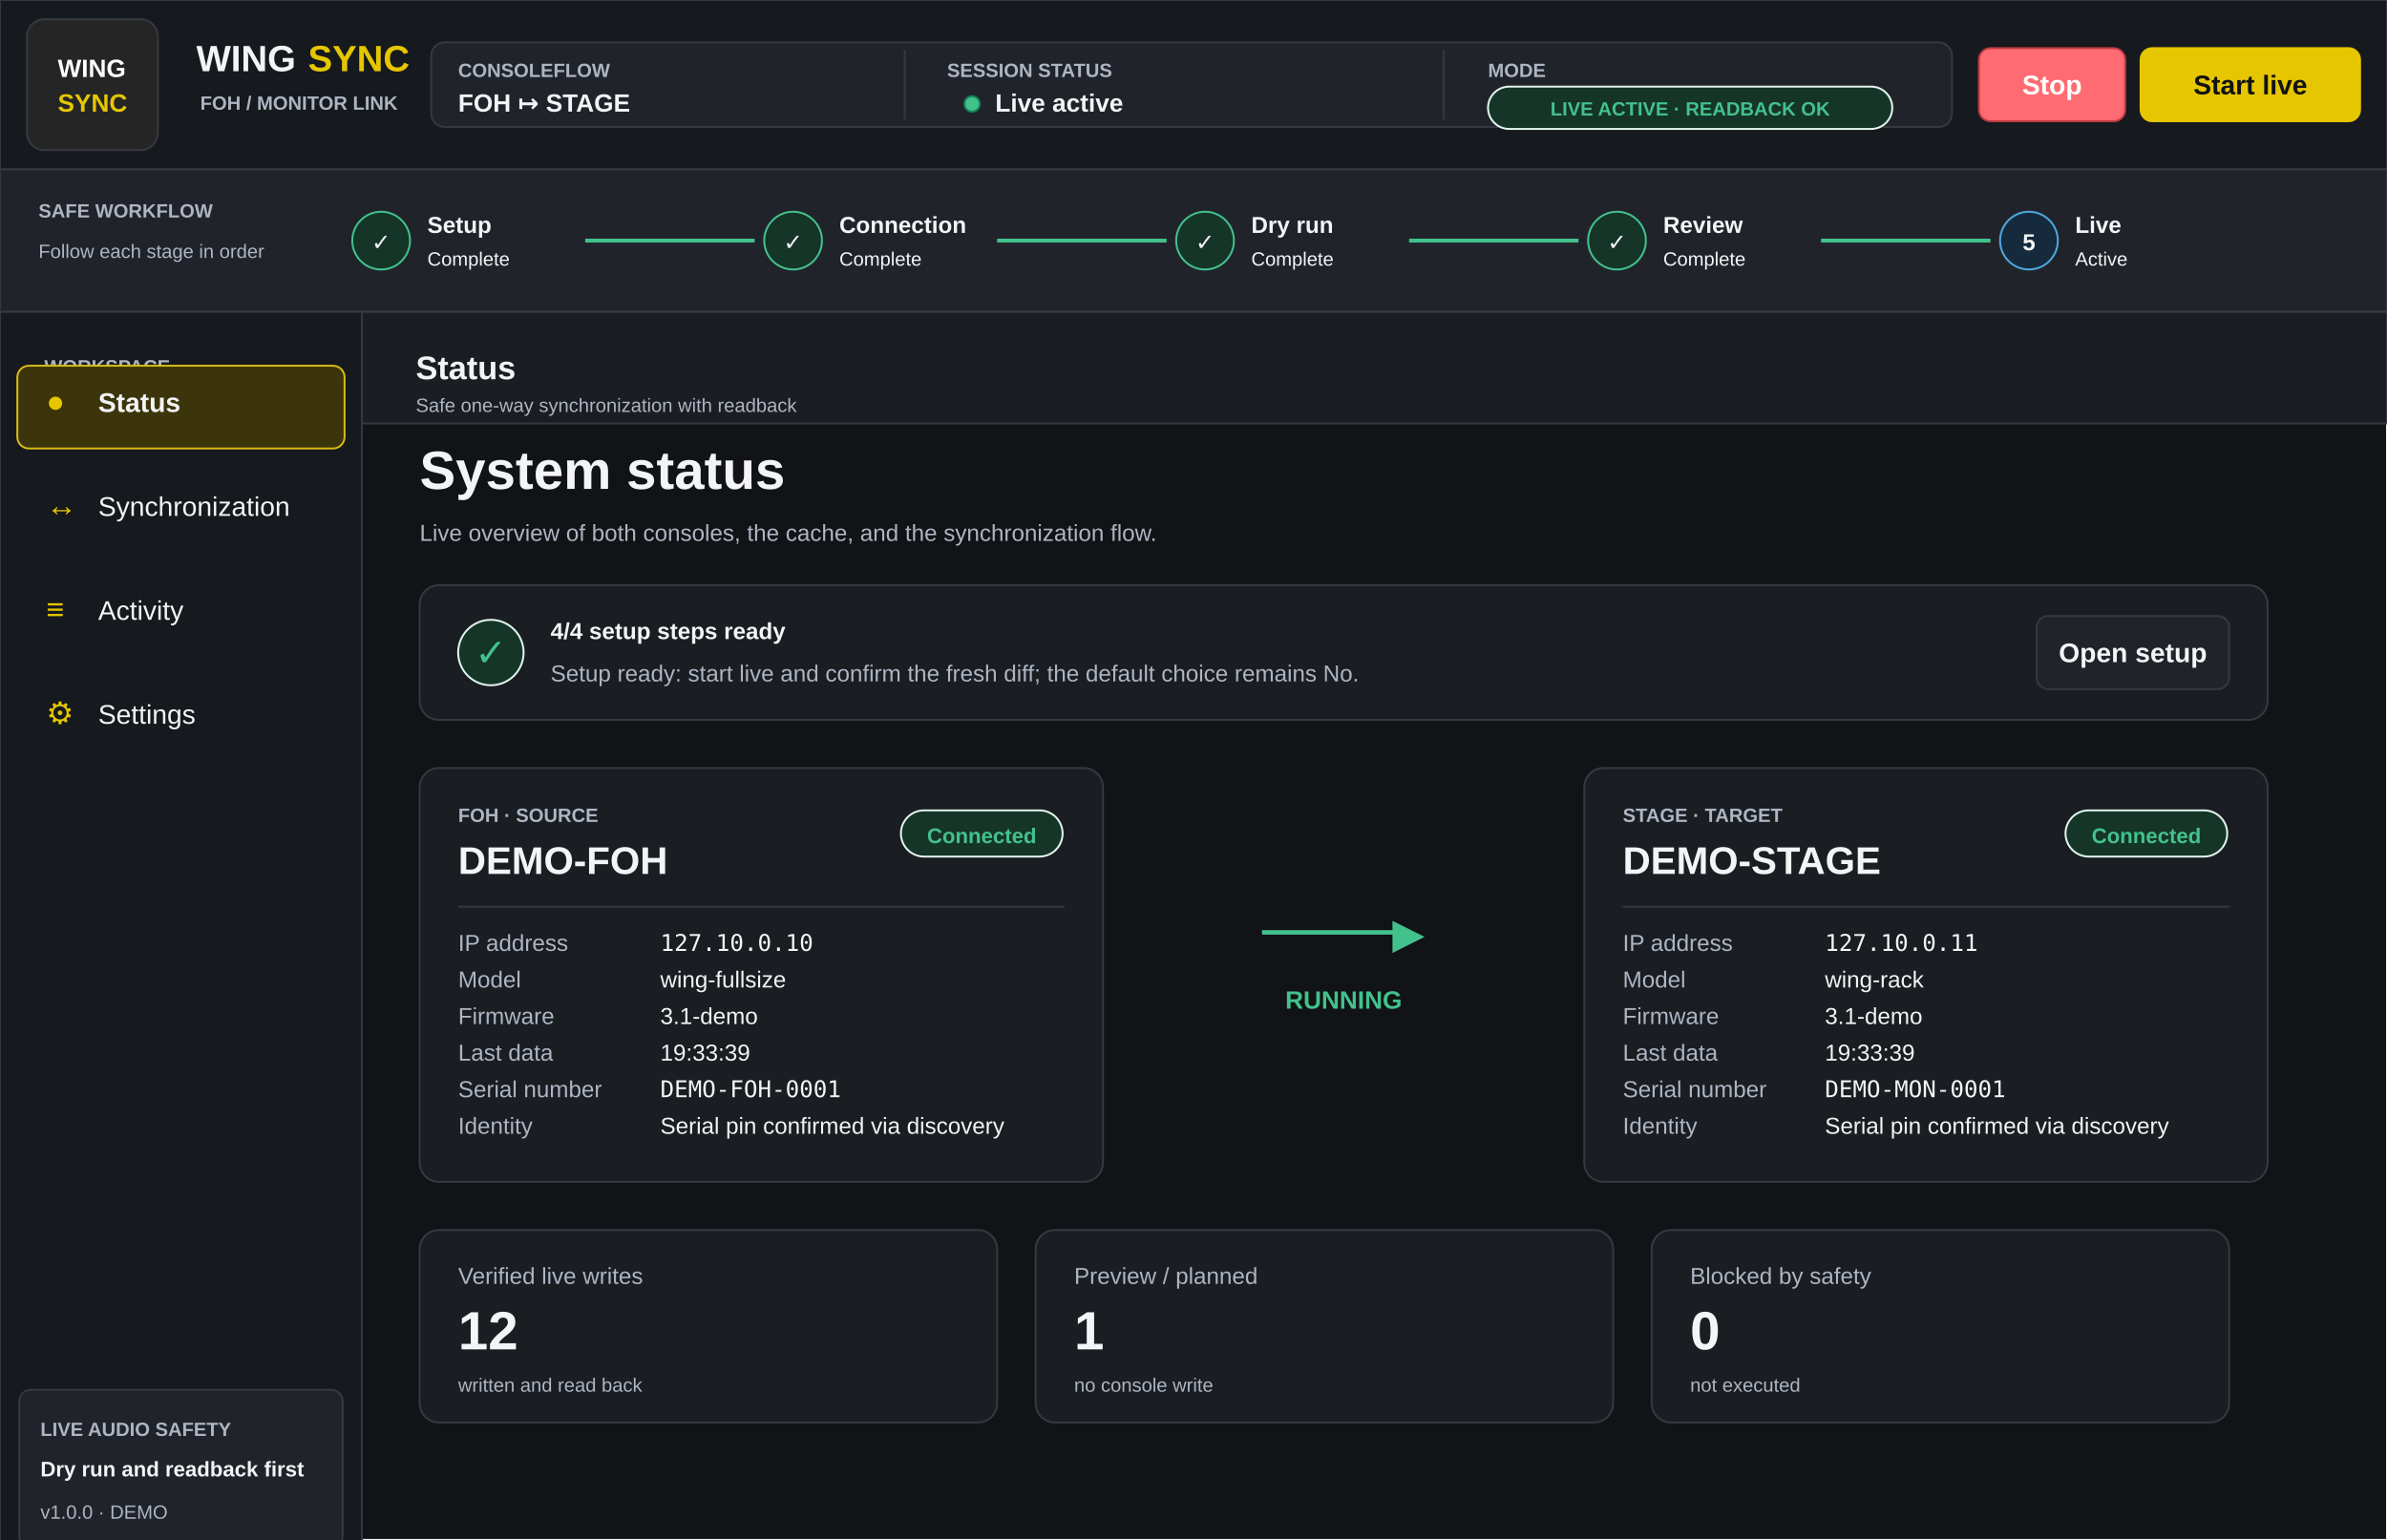
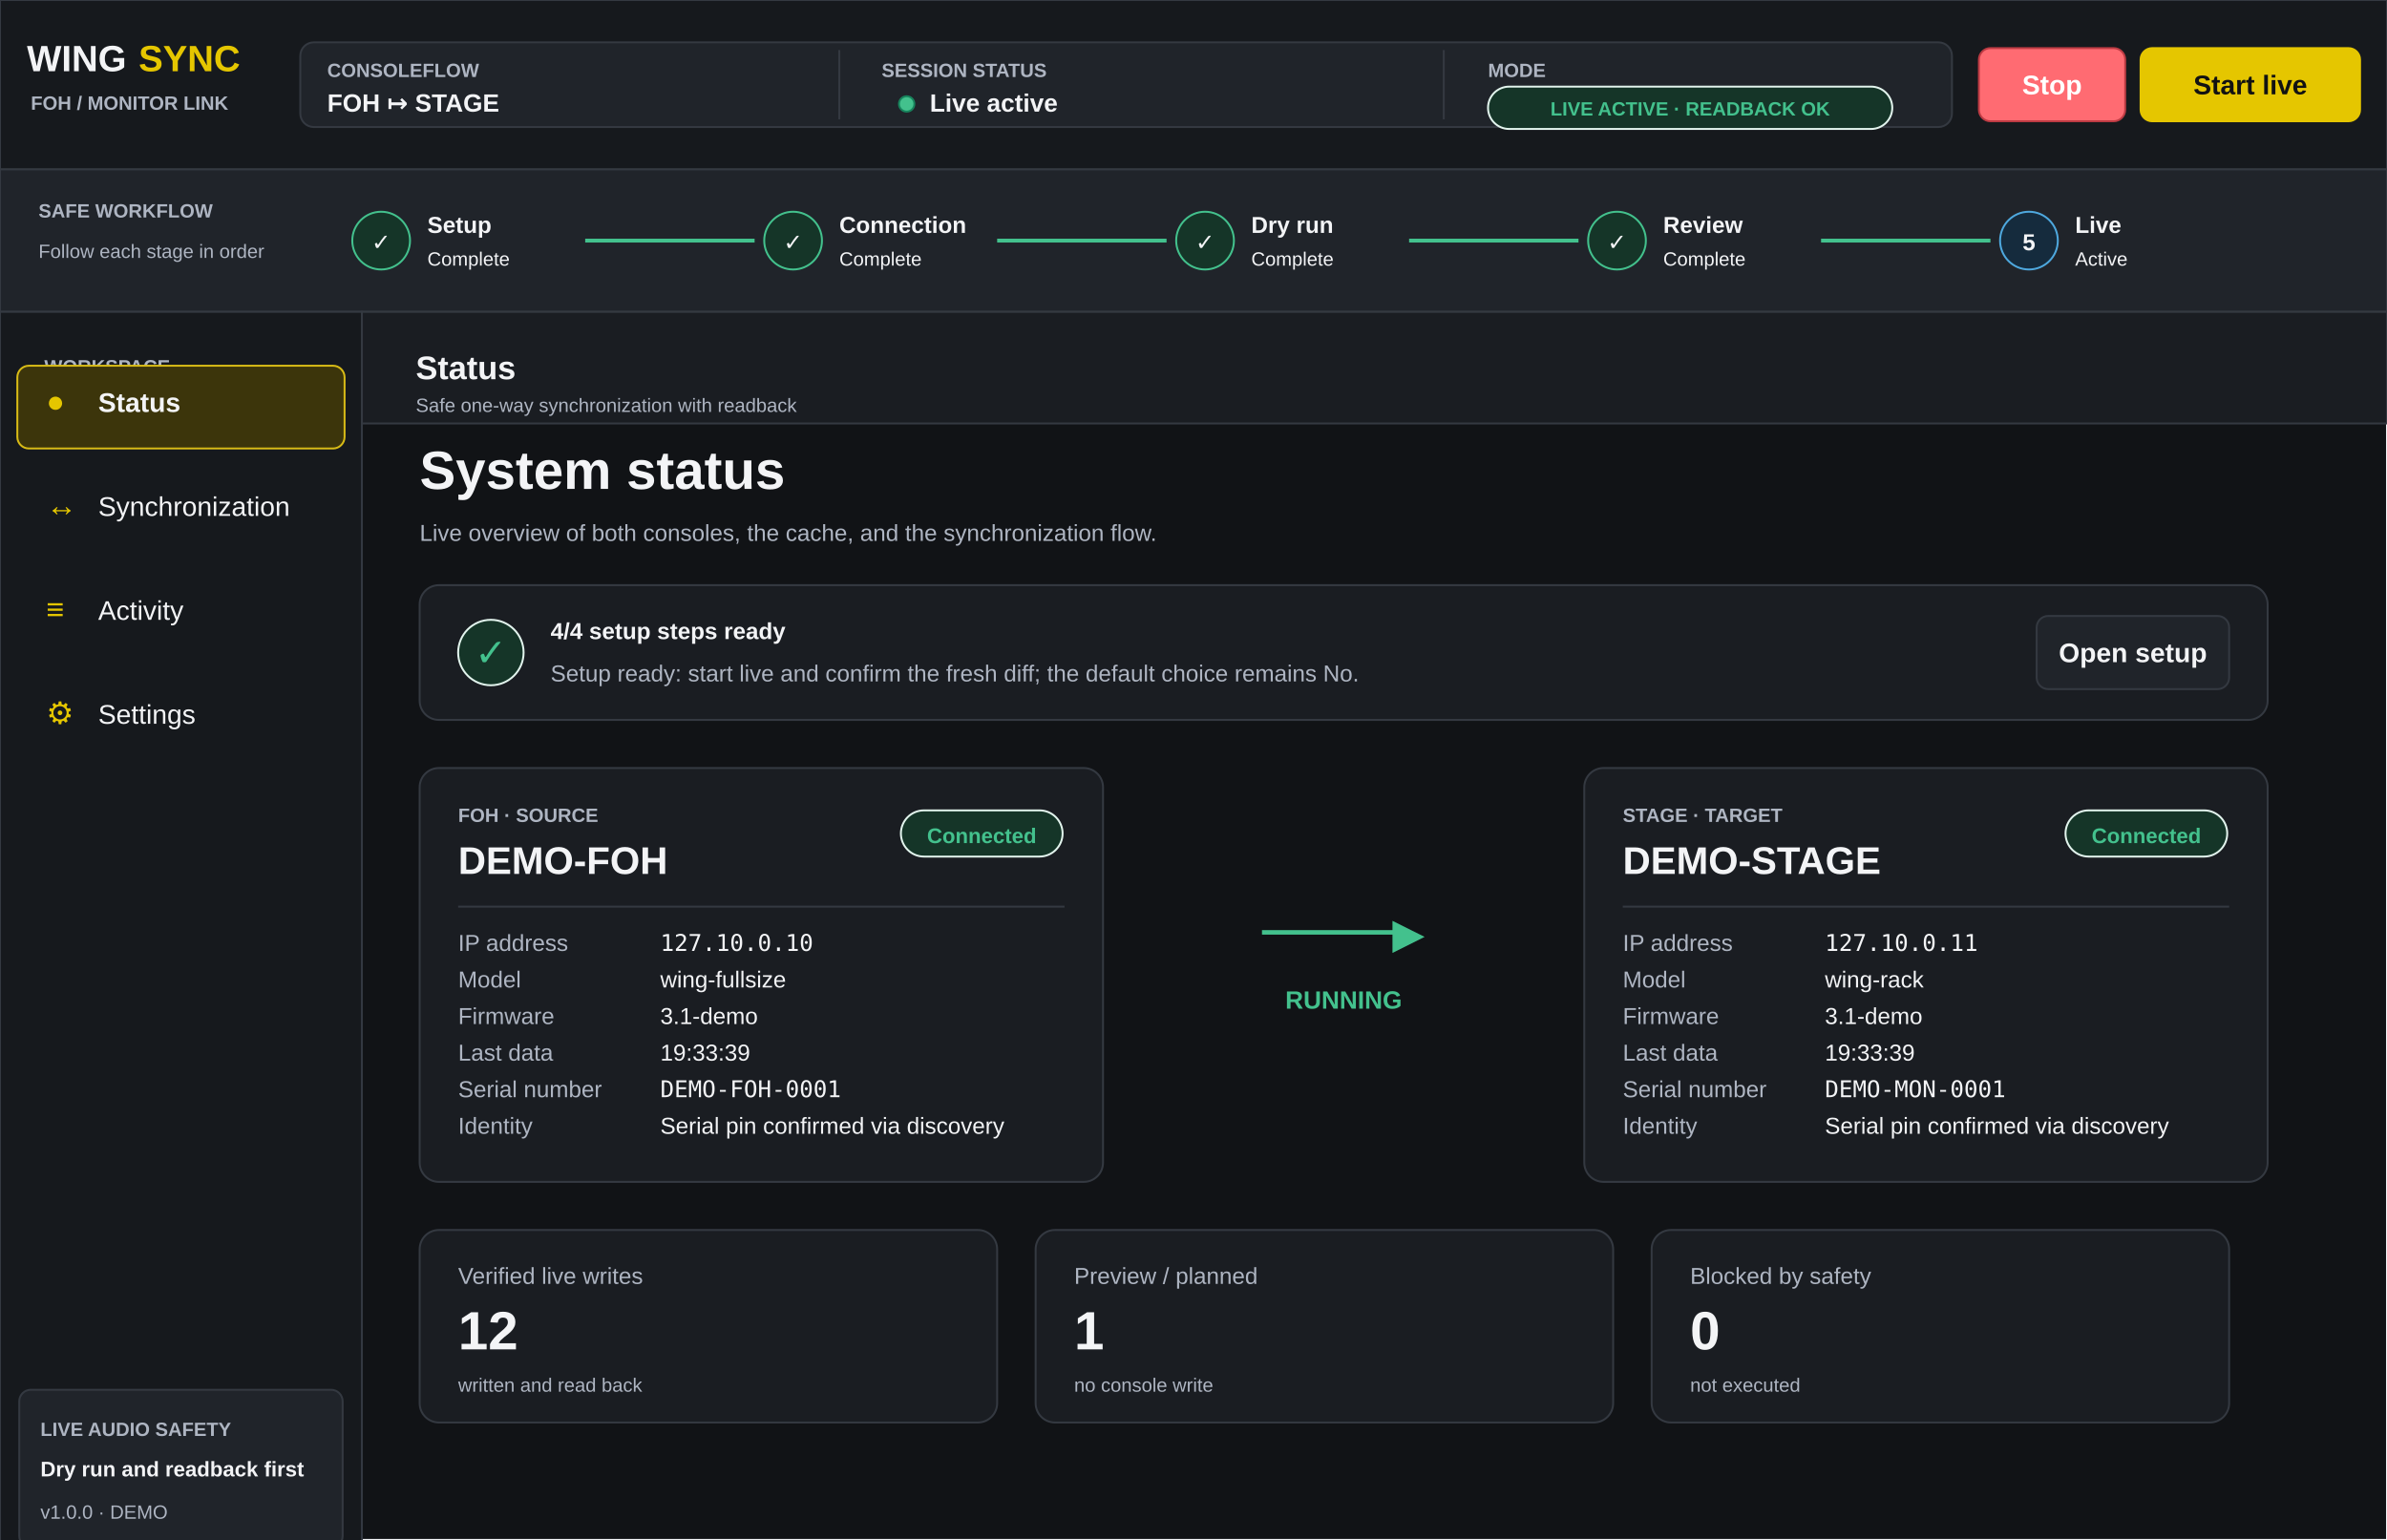
<svg xmlns="http://www.w3.org/2000/svg" width="1240" height="800" viewBox="0 0 1240 800">
  <style>text{font-family:Segoe UI,Arial,sans-serif;fill:#172033}.small{font-size:12px}.tiny{font-size:10px}.label{font-size:10px;font-weight:700;fill:#777872}.muted{fill:#5c667a}.title{font-size:28px;font-weight:650}.h{font-size:17px;font-weight:650}.mono{font-family:Consolas,monospace}.bold{font-weight:700}.btn{font-size:14px;font-weight:650}.num{font-size:28px;font-weight:650}</style>
  <style>text{fill:#F3F4F6}.label,.muted{fill:#AEB5C2}[fill="#f3f5f8"]{fill:#111316}[fill="#fcfcfa"],[fill="#f8f8f5"]{fill:#16191D}[fill="#f3f3ef"],[fill="#efefea"],[fill="#e8eef5"],[fill="#ebeef2"],[fill="#fafafa"],[fill="#f1f2ee"]{fill:#20242A}rect[fill="#fff"],rect[fill="#ffffff"]{fill:#1A1D22}[fill="#fff2a8"]{fill:#3C350B}[fill="#e2f4ed"]{fill:#153528}[fill="#e3f1fb"]{fill:#152B3D}[fill="#fff3e2"]{fill:#382715}[fill="#fde8e9"]{fill:#3B1D22}[fill="#dfe4ec"]{fill:#0D0F12}[fill="#17835c"]{fill:#43C18D}[fill="#0b78d0"]{fill:#4EA8DE}[fill="#be3b43"]{fill:#FF6B72}[fill="#b46b08"],[fill="#d57a00"]{fill:#F0B35A}[fill="#a58c00"]{fill:#E5C600}[stroke="#d7d7d1"],[stroke="#deded8"],[stroke="#d4d4ce"],[stroke="#dce1e8"],[stroke="#b8c1ce"],[stroke="#e9ecf1"],[stroke="#d9dad4"],[stroke="#687386"],[stroke="#111111"]{stroke:#343941}[stroke="#e4c400"]{stroke:#D8BB16}[stroke="#f0c67f"]{stroke:#8A5B24}[style*="fill:#172033"]{fill:#F3F4F6!important}[style*="fill:#5c667a"]{fill:#AEB5C2!important}[style*="fill:#17835c"]{fill:#43C18D!important}[style*="fill:#0b78d0"]{fill:#4EA8DE!important}[style*="fill:#be3b43"]{fill:#FF6B72!important}[style*="fill:#b46b08"]{fill:#F0B35A!important}[style*="fill:#a58c00"]{fill:#E5C600!important}[style*="fill:#76531f"]{fill:#FFD499!important}[style*="fill:#ecece8"]{fill:#F3F4F6!important}</style>
  <rect x="0" y="0" width="1240" height="800" rx="0" fill="#f3f5f8" stroke="#f3f5f8" stroke-width="1" />
  <rect x="0" y="0" width="1240" height="88" rx="0" fill="#fcfcfa" stroke="#d7d7d1" stroke-width="1" />
-   <rect x="14" y="10" width="68" height="68" rx="9" fill="#252525" stroke="#111111" stroke-width="1" />
-   <text x="30" y="40" class="bold" style="fill:#fff;font-size:13px;">WING</text>
-   <text x="30" y="58" class="bold" style="fill:#e5c600;font-size:13px;">SYNC</text>
-   <text x="102" y="37" class="bold" style="font-size:19px;">WING</text>
-   <text x="160" y="37" class="bold" style="fill:#e5c600;font-size:19px;">SYNC</text>
-   <text x="104" y="57" class="label" style="">FOH / MONITOR LINK</text>
-   <rect x="224" y="22" width="790" height="44" rx="7" fill="#f3f3ef" stroke="#deded8" stroke-width="1" />
-   <text x="238" y="40" class="label" style="">CONSOLEFLOW</text>
-   <text x="238" y="58" class="bold" style="font-size:13px;">FOH ↦ STAGE</text>
-   <line x1="470" y1="26" x2="470" y2="62" stroke="#d4d4ce" stroke-width="1" />
-   <text x="492" y="40" class="label" style="">SESSION STATUS</text>
-   <circle cx="505" cy="54" r="4" fill="#17835c" stroke="#17835c" />
-   <text x="517" y="58" class="bold" style="font-size:13px;">Live active</text>
+   <text x="14" y="37" class="bold" style="font-size:19px;">WING</text>
+   <text x="72" y="37" class="bold" style="fill:#e5c600;font-size:19px;">SYNC</text>
+   <text x="16" y="57" class="label" style="">FOH / MONITOR LINK</text>
+   <rect x="156" y="22" width="858" height="44" rx="7" fill="#f3f3ef" stroke="#deded8" stroke-width="1" />
+   <text x="170" y="40" class="label" style="">CONSOLEFLOW</text>
+   <text x="170" y="58" class="bold" style="font-size:13px;">FOH ↦ STAGE</text>
+   <line x1="436" y1="26" x2="436" y2="62" stroke="#d4d4ce" stroke-width="1" />
+   <text x="458" y="40" class="label" style="">SESSION STATUS</text>
+   <circle cx="471" cy="54" r="4" fill="#17835c" stroke="#17835c" />
+   <text x="483" y="58" class="bold" style="font-size:13px;">Live active</text>
  <line x1="750" y1="26" x2="750" y2="62" stroke="#d4d4ce" stroke-width="1" />
  <text x="773" y="40" class="label" style="">MODE</text>
  <rect x="773" y="45" width="210" height="22" rx="11" fill="#e2f4ed" stroke="#e2f4ed" stroke-width="1" />
  <text x="878" y="60" class="bold" style="fill:#17835c;font-size:10px;text-anchor:middle;">LIVE ACTIVE · READBACK OK</text>
  <rect x="1028" y="25" width="76" height="38" rx="6" fill="#be3b43" stroke="#be3b43" stroke-width="1" />
  <text x="1066" y="49" class="btn" style="fill:#fff;font-size:14px;text-anchor:middle;">Stop</text>
  <rect x="1112" y="25" width="114" height="38" rx="6" fill="#e5c600" stroke="#e5c600" stroke-width="1" />
  <text x="1169" y="49" class="btn" style="fill:#121212;font-size:14px;text-anchor:middle;">Start live</text>
  <rect x="0" y="88" width="1240" height="74" fill="#20242A" stroke="#343941" />
  <text x="20" y="113" class="label">SAFE WORKFLOW</text>
  <text x="20" y="134" class="tiny muted">Follow each stage in order</text>
  <line x1="304" y1="125" x2="392" y2="125" stroke="#43C18D" stroke-width="2" />
  <line x1="518" y1="125" x2="606" y2="125" stroke="#43C18D" stroke-width="2" />
  <line x1="732" y1="125" x2="820" y2="125" stroke="#43C18D" stroke-width="2" />
  <line x1="946" y1="125" x2="1034" y2="125" stroke="#43C18D" stroke-width="2" />
  <circle cx="198" cy="125" r="15" fill="#153528" stroke="#43C18D" />
  <text x="198" y="130" class="bold" text-anchor="middle">✓</text>
  <text x="222" y="121" class="bold small">Setup</text>
  <text x="222" y="138" class="tiny" fill="#43C18D">Complete</text>
  <circle cx="412" cy="125" r="15" fill="#153528" stroke="#43C18D" />
  <text x="412" y="130" class="bold" text-anchor="middle">✓</text>
  <text x="436" y="121" class="bold small">Connection</text>
  <text x="436" y="138" class="tiny" fill="#43C18D">Complete</text>
  <circle cx="626" cy="125" r="15" fill="#153528" stroke="#43C18D" />
  <text x="626" y="130" class="bold" text-anchor="middle">✓</text>
  <text x="650" y="121" class="bold small">Dry run</text>
  <text x="650" y="138" class="tiny" fill="#43C18D">Complete</text>
  <circle cx="840" cy="125" r="15" fill="#153528" stroke="#43C18D" />
  <text x="840" y="130" class="bold" text-anchor="middle">✓</text>
  <text x="864" y="121" class="bold small">Review</text>
  <text x="864" y="138" class="tiny" fill="#43C18D">Complete</text>
  <circle cx="1054" cy="125" r="15" fill="#152B3D" stroke="#4EA8DE" />
  <text x="1054" y="130" class="bold" text-anchor="middle">5</text>
  <text x="1078" y="121" class="bold small">Live</text>
  <text x="1078" y="138" class="tiny" fill="#4EA8DE">Active</text>
  <g transform="translate(0 74)">
    <rect x="0" y="88" width="188" height="670" rx="0" fill="#f8f8f5" stroke="#d7d7d1" stroke-width="1" />
    <text x="23" y="120" class="label" style="">WORKSPACE</text>
    <rect x="9" y="116" width="170" height="43" rx="6" fill="#fff2a8" stroke="#e4c400" stroke-width="1" />
    <text x="24" y="140" class="bold" style="fill:#a58c00;font-size:16px;">●</text>
    <text x="51" y="140" class="bold" style="font-size:14px;">Status</text>
    <text x="24" y="194" class="bold" style="fill:#a58c00;font-size:16px;">↔</text>
    <text x="51" y="194" class="" style="font-size:14px;">Synchronization</text>
    <text x="24" y="248" class="bold" style="fill:#a58c00;font-size:16px;">≡</text>
    <text x="51" y="248" class="" style="font-size:14px;">Activity</text>
    <text x="24" y="302" class="bold" style="fill:#a58c00;font-size:16px;">⚙</text>
    <text x="51" y="302" class="" style="font-size:14px;">Settings</text>
    <rect x="10" y="648" width="168" height="82" rx="6" fill="#efefea" stroke="#d7d7d1" stroke-width="1" />
    <text x="21" y="672" class="label" style="">LIVE AUDIO SAFETY</text>
    <text x="21" y="693" class="bold" style="font-size:11px;">Dry run and readback first</text>
    <text x="21" y="715" class="tiny" style="fill:#5c667a;">v1.0.0 · DEMO</text>
    <rect x="188" y="88" width="1052" height="58" rx="0" fill="#fff" stroke="#dce1e8" stroke-width="1" />
    <text x="216" y="123" class="h" style="">Status</text>
    <text x="216" y="140" class="tiny" style="fill:#5c667a;">Safe one-way synchronization with readback</text>
    <rect x="0" y="758" width="1240" height="42" rx="0" fill="#20211f" stroke="#111211" stroke-width="1" />
    <rect x="16" y="769" width="4" height="20" rx="2" fill="#e5c600" stroke="#e5c600" stroke-width="1" />
    <text x="30" y="784" class="label" style="fill:#e5c600;">NEXT STEP</text>
    <text x="218" y="180" class="title" style="">System status</text>
    <text x="218" y="207" class="small" style="fill:#5c667a;">Live overview of both consoles, the cache, and the synchronization flow.</text>
    <rect x="218" y="230" width="960" height="70" rx="10" fill="#ffffff" stroke="#dce1e8" stroke-width="1" />
    <rect x="238" y="248" width="34" height="34" rx="17" fill="#e2f4ed" stroke="#e2f4ed" stroke-width="1" />
    <text x="255" y="272" class="bold" style="fill:#17835c;font-size:20px;text-anchor:middle;">✓</text>
    <text x="286" y="258" class="bold" style="">4/4 setup steps ready</text>
    <text x="286" y="280" class="small" style="fill:#5c667a;">Setup ready: start live and confirm the fresh diff; the default choice remains No.</text>
    <rect x="1058" y="246" width="100" height="38" rx="6" fill="#e8eef5" stroke="#dce1e8" stroke-width="1" />
    <text x="1108.0" y="270" class="btn" style="fill:#172033;font-size:14px;text-anchor:middle;">Open setup</text>
    <rect x="218" y="325" width="355" height="215" rx="10" fill="#ffffff" stroke="#dce1e8" stroke-width="1" />
    <text x="238" y="353" class="label" style="">FOH · SOURCE</text>
    <text x="238" y="380" class="bold" style="font-size:20px;">DEMO-FOH</text>
    <rect x="468" y="347" width="84" height="24" rx="12" fill="#e2f4ed" stroke="#e2f4ed" stroke-width="1" />
    <text x="510" y="364" class="bold" style="fill:#17835c;font-size:11px;text-anchor:middle;">Connected</text>
    <line x1="238" y1="397" x2="553" y2="397" stroke="#dce1e8" stroke-width="1" />
    <text x="238" y="420" class="small" style="fill:#5c667a;">IP address</text>
    <text x="343" y="420" class="mono" style="">127.10.0.10</text>
    <text x="238" y="439" class="small" style="fill:#5c667a;">Model</text>
    <text x="343" y="439" class="small" style="">wing-fullsize</text>
    <text x="238" y="458" class="small" style="fill:#5c667a;">Firmware</text>
    <text x="343" y="458" class="small" style="">3.1-demo</text>
    <text x="238" y="477" class="small" style="fill:#5c667a;">Last data</text>
    <text x="343" y="477" class="small" style="">19:33:39</text>
    <text x="238" y="496" class="small" style="fill:#5c667a;">Serial number</text>
    <text x="343" y="496" class="mono" style="">DEMO-FOH-0001</text>
    <text x="238" y="515" class="small" style="fill:#5c667a;">Identity</text>
    <text x="343" y="515" class="small" style="">Serial pin confirmed via discovery</text>
    <rect x="823" y="325" width="355" height="215" rx="10" fill="#ffffff" stroke="#dce1e8" stroke-width="1" />
    <text x="843" y="353" class="label" style="">STAGE · TARGET</text>
    <text x="843" y="380" class="bold" style="font-size:20px;">DEMO-STAGE</text>
    <rect x="1073" y="347" width="84" height="24" rx="12" fill="#e2f4ed" stroke="#e2f4ed" stroke-width="1" />
    <text x="1115" y="364" class="bold" style="fill:#17835c;font-size:11px;text-anchor:middle;">Connected</text>
    <line x1="843" y1="397" x2="1158" y2="397" stroke="#dce1e8" stroke-width="1" />
    <text x="843" y="420" class="small" style="fill:#5c667a;">IP address</text>
    <text x="948" y="420" class="mono" style="">127.10.0.11</text>
    <text x="843" y="439" class="small" style="fill:#5c667a;">Model</text>
    <text x="948" y="439" class="small" style="">wing-rack</text>
    <text x="843" y="458" class="small" style="fill:#5c667a;">Firmware</text>
    <text x="948" y="458" class="small" style="">3.1-demo</text>
    <text x="843" y="477" class="small" style="fill:#5c667a;">Last data</text>
    <text x="948" y="477" class="small" style="">19:33:39</text>
    <text x="843" y="496" class="small" style="fill:#5c667a;">Serial number</text>
    <text x="948" y="496" class="mono" style="">DEMO-MON-0001</text>
    <text x="843" y="515" class="small" style="fill:#5c667a;">Identity</text>
    <text x="948" y="515" class="small" style="">Serial pin confirmed via discovery</text>
    <text x="698" y="420" class="mono" style="fill:#17835c;font-size:28px;text-anchor:middle;">────▶</text>
    <text x="698" y="450" class="bold" style="fill:#17835c;font-size:13px;text-anchor:middle;">RUNNING</text>
    <rect x="218" y="565" width="300" height="100" rx="10" fill="#ffffff" stroke="#dce1e8" stroke-width="1" />
    <text x="238" y="593" class="small" style="fill:#5c667a;">Verified live writes</text>
    <text x="238" y="627" class="num" style="">12</text>
    <text x="238" y="649" class="tiny" style="fill:#5c667a;">written and read back</text>
    <rect x="538" y="565" width="300" height="100" rx="10" fill="#ffffff" stroke="#dce1e8" stroke-width="1" />
    <text x="558" y="593" class="small" style="fill:#5c667a;">Preview / planned</text>
    <text x="558" y="627" class="num" style="">1</text>
    <text x="558" y="649" class="tiny" style="fill:#5c667a;">no console write</text>
    <rect x="858" y="565" width="300" height="100" rx="10" fill="#ffffff" stroke="#dce1e8" stroke-width="1" />
    <text x="878" y="593" class="small" style="fill:#5c667a;">Blocked by safety</text>
    <text x="878" y="627" class="num" style="">0</text>
    <text x="878" y="649" class="tiny" style="fill:#5c667a;">not executed</text>
    <text x="30" y="784" class="label" style="fill:#e5c600;">NEXT STEP</text>
    <text x="105" y="784" class="small" style="fill:#ecece8;">Dry run reviewed: stop, deliberately enable live mode, and inspect the fresh diff.</text>
  </g>
</svg>
